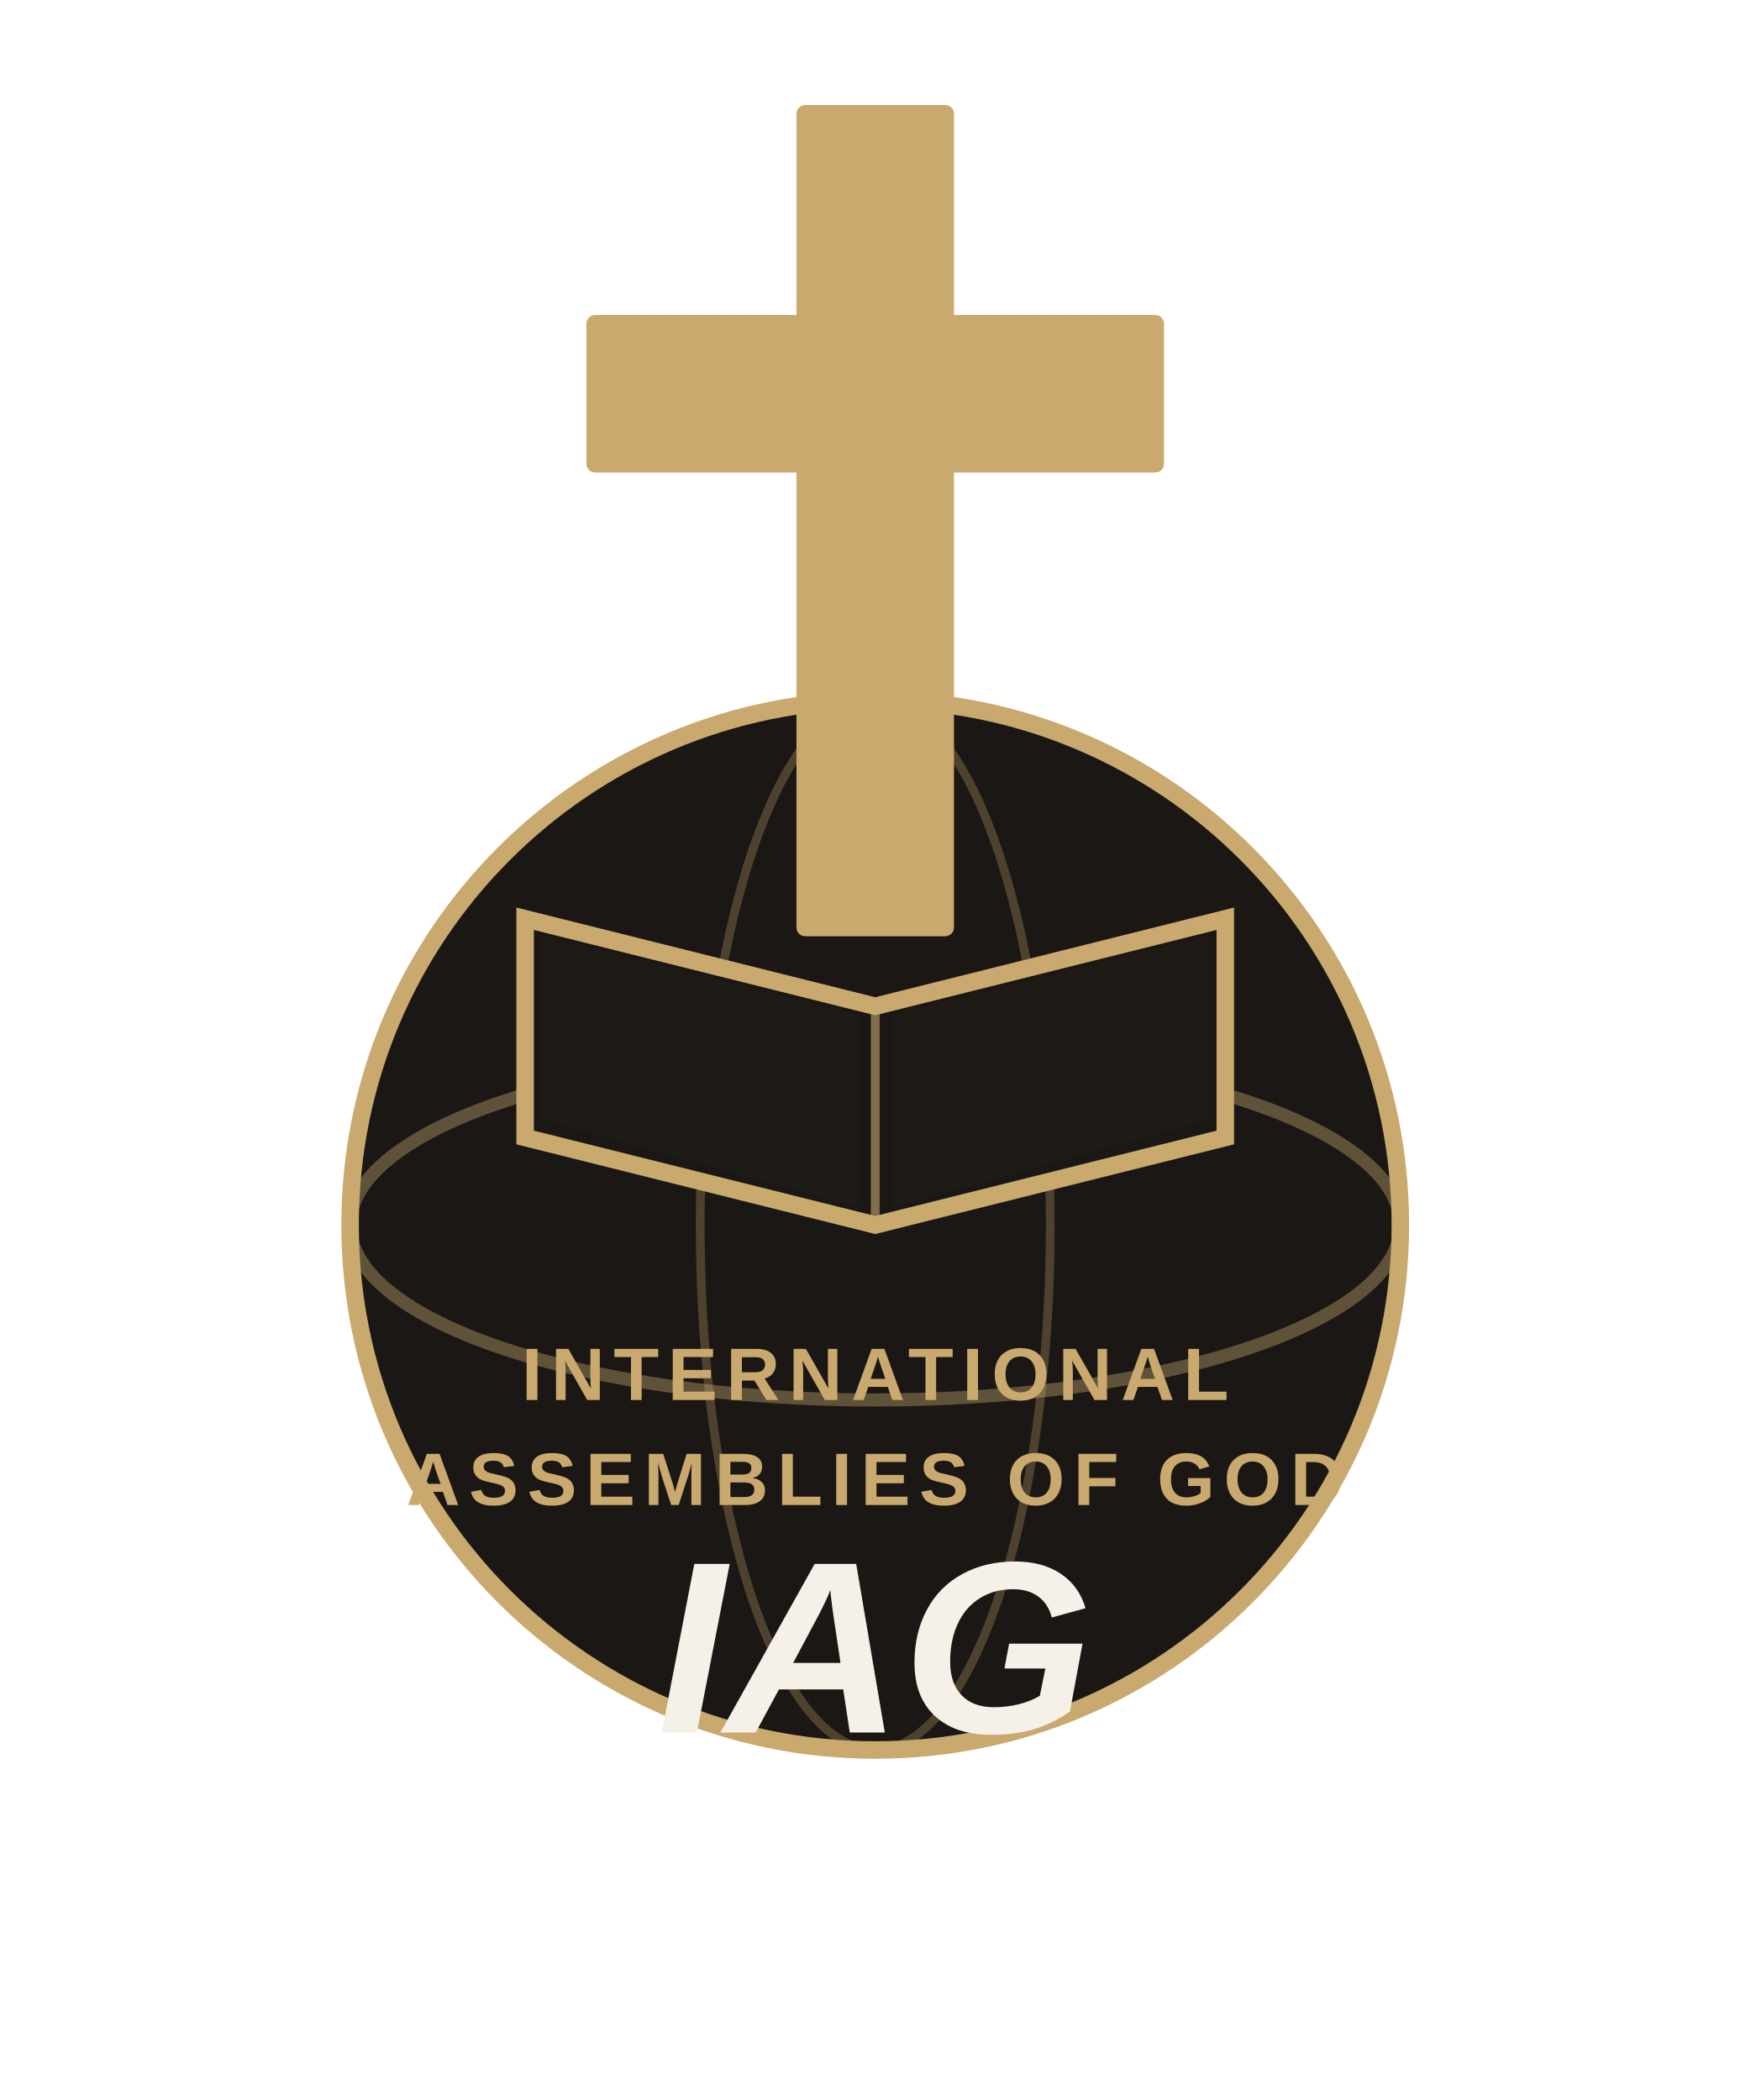
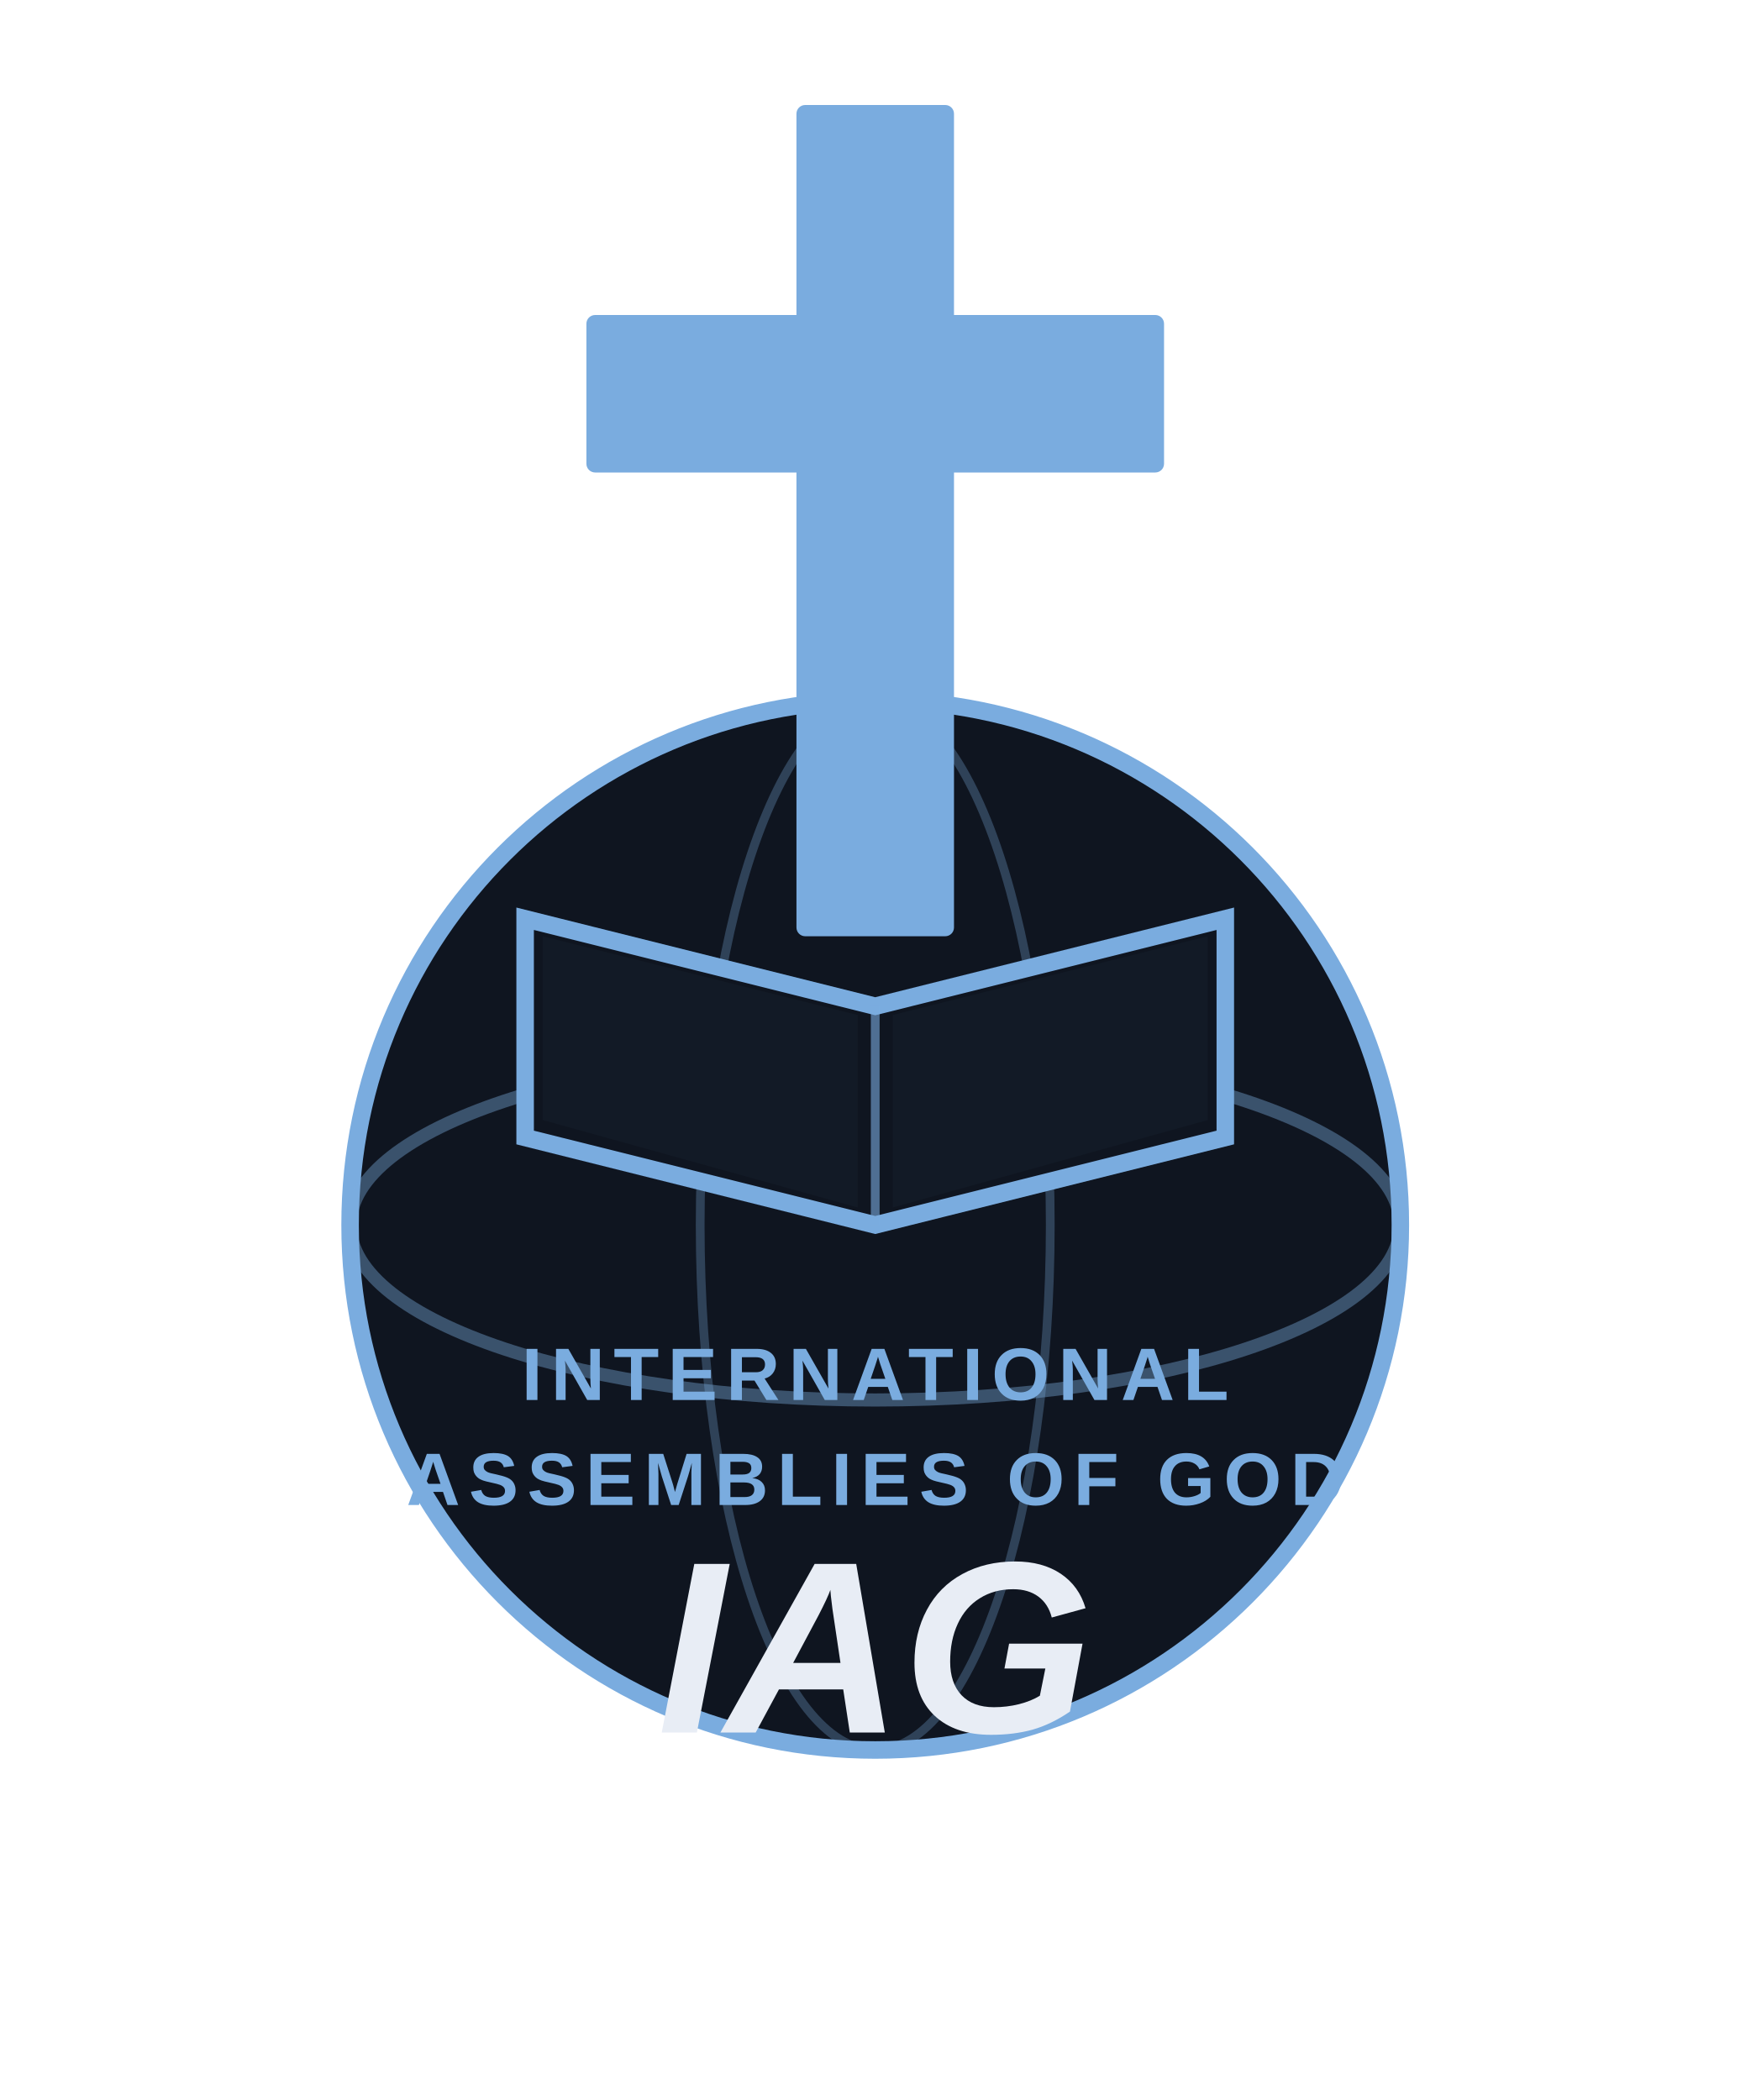
<svg xmlns="http://www.w3.org/2000/svg" viewBox="0 0 200 240" fill="none">
-   <circle cx="100" cy="140" r="60" fill="#1a1714" stroke="#c9a96e" stroke-width="2" />
-   <ellipse cx="100" cy="140" rx="60" ry="20" fill="none" stroke="#c9a96e" stroke-width="1.5" opacity="0.4" />
-   <ellipse cx="100" cy="140" rx="20" ry="60" fill="none" stroke="#c9a96e" stroke-width="1" opacity="0.3" />
-   <rect x="91" y="12" width="18" height="95" rx="1" fill="#c9a96e" />
-   <rect x="67" y="36" width="66" height="18" rx="1" fill="#c9a96e" />
-   <path d="M60 105 L100 115 L140 105 L140 130 L100 140 L60 130 Z" fill="#1a1714" stroke="#c9a96e" stroke-width="2" />
-   <line x1="100" y1="115" x2="100" y2="140" stroke="#c9a96e" stroke-width="1" opacity="0.6" />
-   <path d="M62 107 L98 116 L98 138 L62 128 Z" fill="#1e1b17" stroke="none" />
-   <path d="M102 116 L138 107 L138 128 L102 138 Z" fill="#1e1b17" stroke="none" />
-   <text x="100" y="160" text-anchor="middle" fill="#c9a96e" font-family="Arial, sans-serif" font-size="8.5" font-weight="bold" letter-spacing="1">INTERNATIONAL</text>
-   <text x="100" y="172" text-anchor="middle" fill="#c9a96e" font-family="Arial, sans-serif" font-size="8.5" font-weight="bold" letter-spacing="1">ASSEMBLIES OF GOD</text>
-   <text x="100" y="198" text-anchor="middle" fill="#f5f0e8" font-family="Arial, sans-serif" font-size="28" font-weight="bold" font-style="italic">IAG</text>
+   <circle cx="100" cy="140" r="60" fill="#0f1520" stroke="#7aacdf" stroke-width="2" />
+   <ellipse cx="100" cy="140" rx="60" ry="20" fill="none" stroke="#7aacdf" stroke-width="1.5" opacity="0.4" />
+   <ellipse cx="100" cy="140" rx="20" ry="60" fill="none" stroke="#7aacdf" stroke-width="1" opacity="0.3" />
+   <rect x="91" y="12" width="18" height="95" rx="1" fill="#7aacdf" />
+   <rect x="67" y="36" width="66" height="18" rx="1" fill="#7aacdf" />
+   <path d="M60 105 L100 115 L140 105 L140 130 L100 140 L60 130 Z" fill="#0f1520" stroke="#7aacdf" stroke-width="2" />
+   <line x1="100" y1="115" x2="100" y2="140" stroke="#7aacdf" stroke-width="1" opacity="0.6" />
+   <path d="M62 107 L98 116 L98 138 L62 128 Z" fill="#121a26" stroke="none" />
+   <path d="M102 116 L138 107 L138 128 L102 138 Z" fill="#121a26" stroke="none" />
+   <text x="100" y="160" text-anchor="middle" fill="#7aacdf" font-family="Arial, sans-serif" font-size="8.5" font-weight="bold" letter-spacing="1">INTERNATIONAL</text>
+   <text x="100" y="172" text-anchor="middle" fill="#7aacdf" font-family="Arial, sans-serif" font-size="8.5" font-weight="bold" letter-spacing="1">ASSEMBLIES OF GOD</text>
+   <text x="100" y="198" text-anchor="middle" fill="#e8edf5" font-family="Arial, sans-serif" font-size="28" font-weight="bold" font-style="italic">IAG</text>
</svg>
